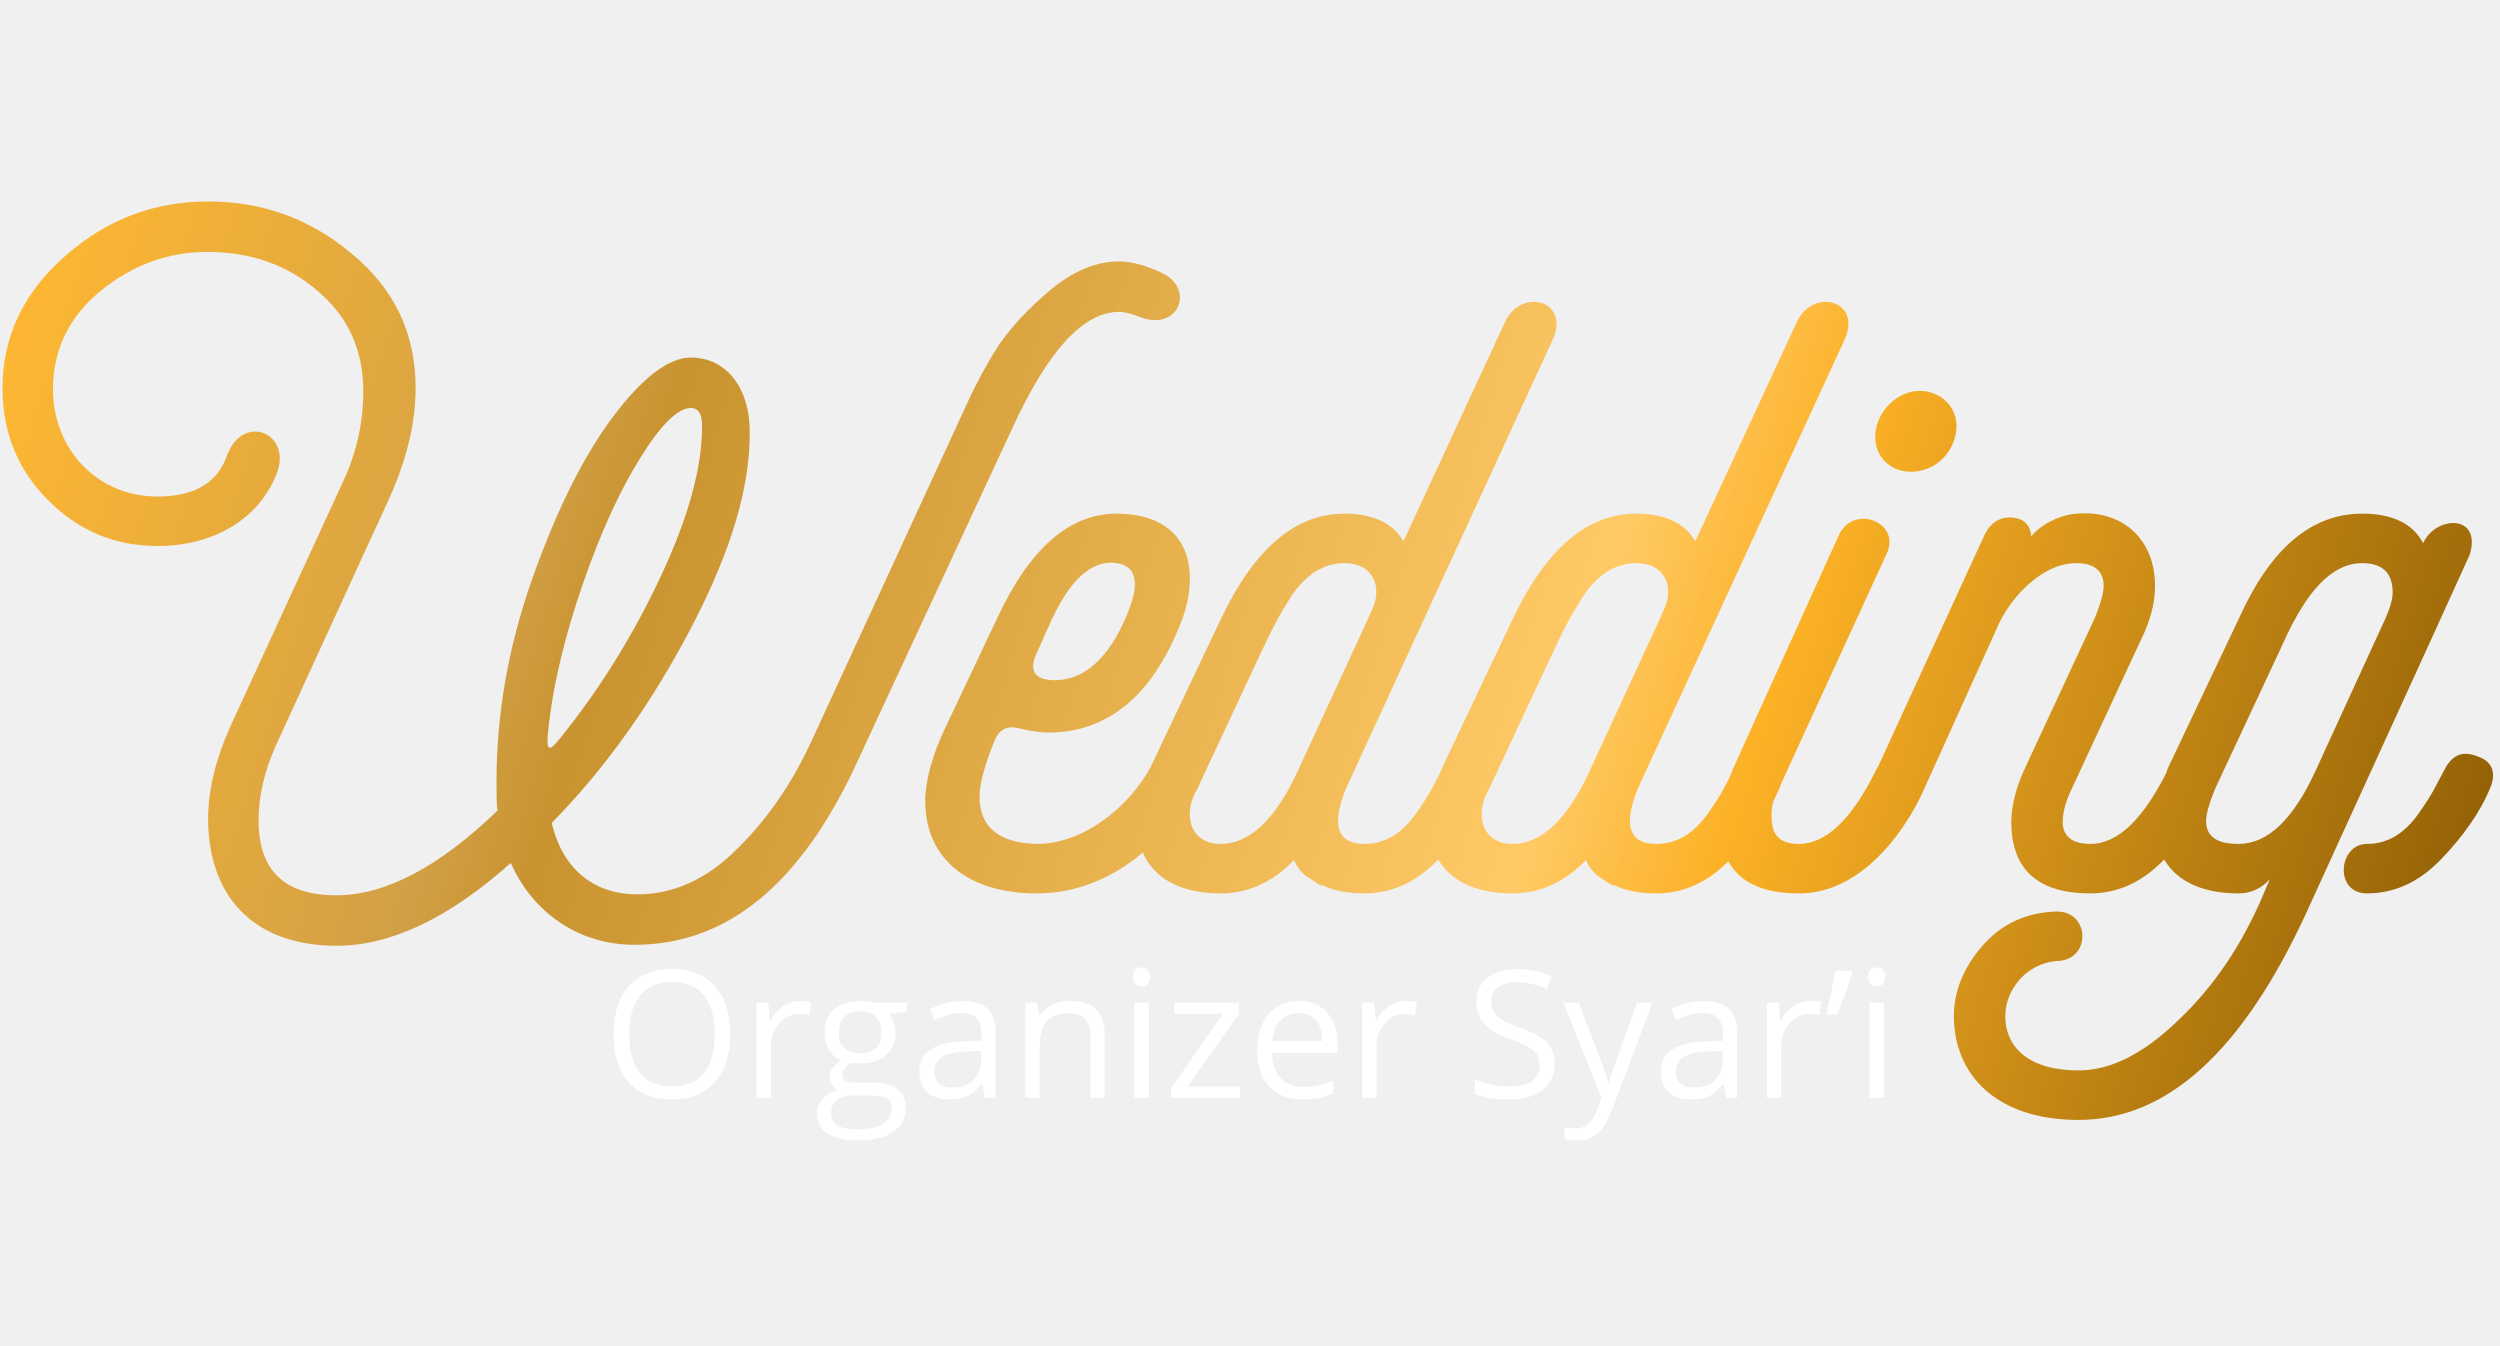
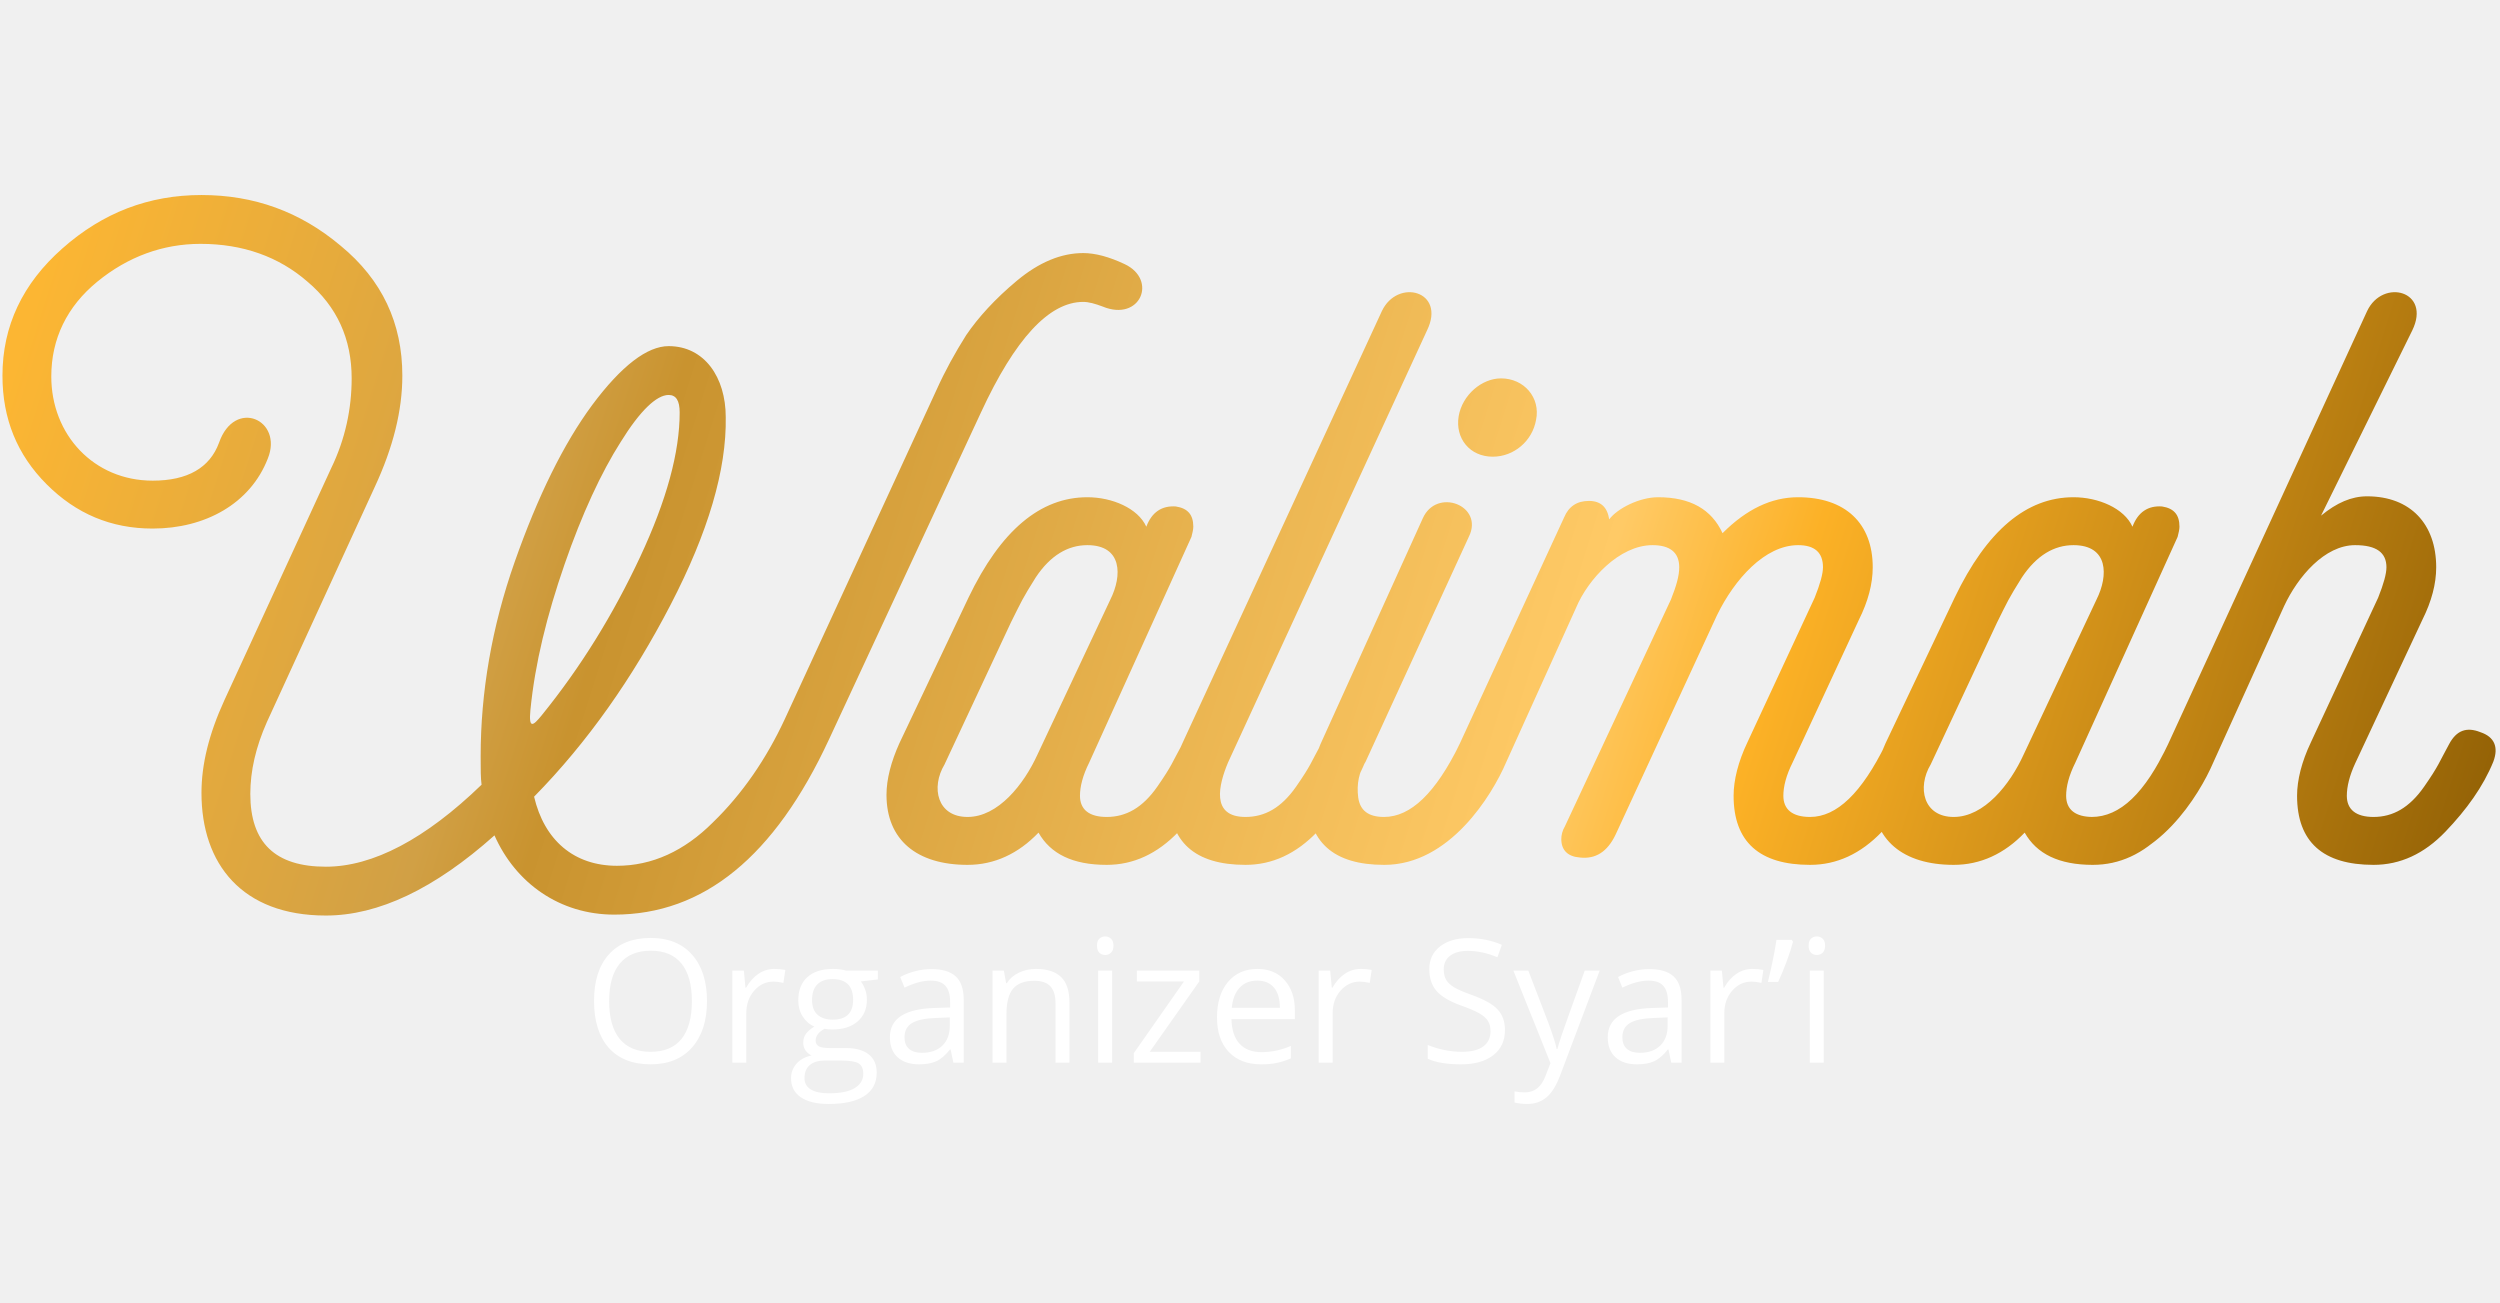
- <svg xmlns="http://www.w3.org/2000/svg" width="394" height="212" viewBox="0 0 394 212" fill="none">
-   <path d="M35.65 72.1C34.15 76.15 30.55 78.25 24.85 78.25C15.25 78.25 8.35 70.75 8.35 61.3C8.35 55.15 10.9 49.9 15.85 45.85C20.8 41.8 26.5 39.7 32.65 39.7C39.55 39.7 45.4 41.8 50.05 45.85C54.85 49.9 57.25 55.15 57.25 61.6C57.25 66.55 56.2 71.5 53.95 76.15L36.55 113.95C34 119.5 32.8 124.45 32.8 129.1C32.8 140.65 39.4 149.05 53.05 149.05C61.6 149.05 70.75 144.7 80.5 136C83.95 143.8 91.15 148.9 100 148.9C114.55 148.9 126.1 139.45 134.95 120.4L159.7 67.15C165.25 55.15 170.8 49.15 176.35 49.15C177.25 49.15 178.3 49.45 179.5 49.9C185.65 52.45 188.5 45.55 183.1 43C180.55 41.8 178.3 41.2 176.35 41.2C172.75 41.2 169.15 42.7 165.55 45.7C161.95 48.7 159.25 51.7 157.3 54.55C155.5 57.4 153.85 60.4 152.5 63.4L127.75 117.1C124.75 123.55 120.85 129.25 116.05 133.9C111.4 138.55 106.15 140.95 100.45 140.95C93.4 140.95 88.6 136.75 86.95 129.7C95.65 120.85 103 110.35 109.15 98.5C115.3 86.65 118.3 76.45 118.15 67.9C118.15 61.45 114.7 56.35 108.85 56.35C105.4 56.35 101.2 59.5 96.4 65.95C91.75 72.25 87.55 80.8 83.8 91.45C80.05 102.1 78.25 112.75 78.25 123.1C78.25 125.2 78.25 126.7 78.4 127.75C69.25 136.6 60.7 141.1 53.05 141.1C44.8 141.1 40.75 137.2 40.75 129.25C40.75 125.5 41.65 121.6 43.45 117.55L61 79.3C64 72.85 65.5 66.85 65.5 61.15C65.5 52.6 62.2 45.55 55.45 40C48.85 34.45 41.35 31.75 32.8 31.75C24.25 31.75 16.75 34.6 10.15 40.45C3.7 46.15 0.4 53.05 0.4 61.15C0.4 68.2 2.8 74.05 7.6 78.85C12.4 83.65 18.1 86.05 24.85 86.05C33.4 86.05 40.75 82 43.6 74.65C46.15 68.35 38.2 64.75 35.65 72.1ZM108.85 64.3C110.05 64.3 110.65 65.2 110.65 67.15C110.65 73.6 108.55 81.4 104.2 90.7C99.85 100 94.6 108.55 88.15 116.5C86.8 118.15 86.05 118.75 86.35 115.6C87.1 107.95 89.05 100.15 91.9 91.9C94.75 83.65 97.9 76.9 101.05 71.95C104.2 66.85 106.9 64.3 108.85 64.3ZM175.97 80.95C168.62 80.95 162.32 86.35 157.22 97.3L149.12 114.4C146.87 119.05 145.82 123.1 145.82 126.25C145.82 135.7 153.02 140.8 163.37 140.8C168.62 140.8 173.57 139.15 178.22 135.85C182.87 132.4 186.17 128.5 188.42 124C190.97 118.9 184.22 115.45 181.37 120.85C178.22 126.7 171.17 133 163.37 133C157.37 132.85 154.37 130.3 154.37 125.5C154.37 123.7 155.12 120.7 156.77 116.65C157.52 114.85 158.87 114.25 160.82 114.85C162.77 115.3 164.27 115.45 165.17 115.45C174.77 115.45 181.82 109.45 186.32 97.6C187.07 95.5 187.52 93.4 187.52 91.15C187.52 84.7 183.32 80.95 175.97 80.95ZM177.62 96.85C174.77 103.75 170.87 107.2 166.22 107.2C163.22 107.2 162.17 105.85 163.22 103.3L165.17 98.95C168.32 91.6 171.92 88.15 175.97 88.75C179.12 89.2 179.72 91.9 177.62 96.85ZM244.584 53.8C247.734 47.35 239.784 45.25 237.234 50.65L221.184 85.3C219.534 82.45 216.384 80.95 211.884 80.95C204.234 80.95 197.784 86.35 192.534 97.3L181.284 121C179.934 124 179.184 126.85 179.184 129.4C179.184 136.75 184.134 140.8 192.384 140.8C196.734 140.8 200.634 139 203.934 135.55C204.384 136.6 204.984 137.35 205.884 138.1C206.634 138.55 207.384 139.15 208.284 139.6V139.45C210.084 140.35 212.334 140.8 215.034 140.8C219.384 140.8 223.284 139 226.734 135.4C230.184 131.8 232.884 128.05 234.534 124C235.434 121.6 234.684 119.95 232.434 119.2C230.184 118.3 228.534 118.9 227.334 121.15C225.684 124.15 225.684 124.6 223.284 128.05C220.884 131.5 218.184 133 215.034 133C209.334 133 210.684 127.75 212.184 124.15L244.584 53.8ZM204.834 120.85C201.234 128.95 197.034 133 192.384 133C187.434 133 186.384 128.2 188.634 124.45L199.434 101.35C201.234 97.75 201.234 97.6 203.484 94C205.884 90.4 208.734 88.75 211.884 88.75C216.534 88.75 217.884 92.65 216.234 96.1L214.734 99.4L204.834 120.85ZM290.58 53.8C293.73 47.35 285.78 45.25 283.23 50.65L267.18 85.3C265.53 82.45 262.38 80.95 257.88 80.95C250.23 80.95 243.78 86.35 238.53 97.3L227.28 121C225.93 124 225.18 126.85 225.18 129.4C225.18 136.75 230.13 140.8 238.38 140.8C242.73 140.8 246.63 139 249.93 135.55C250.38 136.6 250.98 137.35 251.88 138.1C252.63 138.55 253.38 139.15 254.28 139.6V139.45C256.08 140.35 258.33 140.8 261.03 140.8C265.38 140.8 269.28 139 272.73 135.4C276.18 131.8 278.88 128.05 280.53 124C281.43 121.6 280.68 119.95 278.43 119.2C276.18 118.3 274.53 118.9 273.33 121.15C271.68 124.15 271.68 124.6 269.28 128.05C266.88 131.5 264.18 133 261.03 133C255.33 133 256.68 127.75 258.18 124.15L290.58 53.8ZM250.83 120.85C247.23 128.95 243.03 133 238.38 133C233.43 133 232.38 128.2 234.63 124.45L245.43 101.35C247.23 97.75 247.23 97.6 249.48 94C251.88 90.4 254.73 88.75 257.88 88.75C262.53 88.75 263.88 92.65 262.23 96.1L260.73 99.4L250.83 120.85ZM283.476 140.8C287.826 140.8 291.726 139 295.176 135.4C298.626 131.8 301.326 128.05 302.976 124C303.876 121.6 303.126 119.95 300.876 119.2C298.626 118.3 296.976 118.9 295.776 121.15C291.876 129.1 287.826 133 283.476 133C280.926 133 279.576 131.95 279.276 129.85C278.976 127.6 279.426 125.65 280.476 124L297.276 87.4C299.826 82.3 292.026 79.3 289.776 84.4L273.126 121.15C271.776 124.45 271.026 127.3 271.026 129.55C271.026 137.05 275.226 140.8 283.476 140.8ZM308.226 68.35C308.976 64.75 306.276 61.6 302.526 61.6C299.376 61.6 296.226 64.3 295.626 67.75C295.026 71.35 297.426 74.35 301.176 74.35C304.626 74.35 307.626 71.8 308.226 68.35ZM319.234 120.85C317.734 124 316.984 127 316.984 129.55C316.984 137.05 321.184 140.8 329.434 140.8C333.784 140.8 337.684 139 341.134 135.4C344.584 131.8 347.284 128.05 348.934 124C349.834 121.6 349.084 119.95 346.834 119.2C344.584 118.3 342.934 118.9 341.734 121.15C337.834 129.1 333.784 133 329.434 133C326.584 133 325.084 131.8 325.084 129.55C325.084 128.05 325.534 126.25 326.584 124.15L337.384 100.9C338.884 97.9 339.634 95.05 339.634 92.35C339.634 85 334.534 80.35 327.334 80.95C324.484 81.1 321.334 82.9 320.134 84.55C319.984 82.6 318.784 81.55 316.684 81.55C315.034 81.55 313.684 82.45 312.784 84.25L295.834 121.15C292.084 129.1 288.034 133 283.534 133C279.034 133 278.734 140.8 283.534 140.8C294.184 140.8 301.084 129.4 303.334 124.15L314.734 98.95C316.684 94.3 321.784 88.75 327.184 88.75C330.034 88.75 331.534 89.95 331.534 92.35C331.534 93.4 331.084 95.05 330.184 97.3L319.234 120.85ZM324.134 143.65C319.334 143.8 315.434 145.6 312.434 149.05C309.434 152.5 307.934 156.25 307.934 160.15C307.934 169.3 314.534 176.5 327.584 176.5C341.534 176.5 353.384 165.7 363.434 143.95L383.234 100.6L389.234 87.4C391.184 80.95 383.834 81.25 381.884 85.6C380.234 82.45 376.934 80.95 372.284 80.95C364.334 80.95 357.884 86.35 352.934 97.3L341.684 121C340.334 124.75 339.584 127.45 339.584 129.4C339.584 136.75 344.534 140.8 352.784 140.8C354.734 140.8 356.384 140.05 357.734 138.55L356.834 140.65C353.384 148.9 348.884 155.5 343.334 160.75C337.934 166 332.684 168.7 327.584 168.7C319.634 168.7 316.034 164.95 316.034 160.15C316.034 156.1 319.184 151.9 324.134 151.45C329.534 151.45 329.534 143.65 324.134 143.65ZM352.784 133C349.334 133 347.684 131.8 347.684 129.4C347.684 128.35 348.134 126.7 349.034 124.45L359.834 101.35C363.584 92.95 367.634 88.75 372.284 88.75C375.434 88.75 377.084 90.25 377.084 93.4C377.084 94.45 376.634 95.95 375.884 97.6L365.084 121.15C361.484 129.1 357.434 133 352.784 133ZM373.034 140.8C377.384 140.8 381.284 139 384.734 135.4C388.184 131.8 390.884 128.05 392.534 124C393.434 121.6 392.684 119.95 390.434 119.2C388.184 118.3 386.534 118.9 385.334 121.15C383.684 124.15 383.684 124.6 381.284 128.05C378.884 131.5 376.184 133 373.034 133C368.534 133 367.784 140.8 373.034 140.8Z" fill="url(#paint0_linear_54_18)" />
+ <svg xmlns="http://www.w3.org/2000/svg" width="407" height="212" viewBox="0 0 407 212" fill="none">
+   <path d="M35.65 72.1C34.15 76.15 30.55 78.25 24.85 78.25C15.25 78.25 8.35 70.75 8.35 61.3C8.35 55.15 10.9 49.9 15.85 45.85C20.8 41.8 26.5 39.7 32.65 39.7C39.55 39.7 45.4 41.8 50.05 45.85C54.85 49.9 57.25 55.15 57.25 61.6C57.25 66.55 56.2 71.5 53.95 76.15L36.55 113.95C34 119.5 32.8 124.45 32.8 129.1C32.8 140.65 39.4 149.05 53.05 149.05C61.6 149.05 70.75 144.7 80.5 136C83.95 143.8 91.15 148.9 100 148.9C114.55 148.9 126.1 139.45 134.95 120.4L159.7 67.15C165.25 55.15 170.8 49.15 176.35 49.15C177.25 49.15 178.3 49.45 179.5 49.9C185.65 52.45 188.5 45.55 183.1 43C180.55 41.8 178.3 41.2 176.35 41.2C172.75 41.2 169.15 42.7 165.55 45.7C161.95 48.7 159.25 51.7 157.3 54.55C155.5 57.4 153.85 60.4 152.5 63.4L127.75 117.1C124.75 123.55 120.85 129.25 116.05 133.9C111.4 138.55 106.15 140.95 100.45 140.95C93.4 140.95 88.6 136.75 86.95 129.7C95.65 120.85 103 110.35 109.15 98.5C115.3 86.65 118.3 76.45 118.15 67.9C118.15 61.45 114.7 56.35 108.85 56.35C105.4 56.35 101.2 59.5 96.4 65.95C91.75 72.25 87.55 80.8 83.8 91.45C80.05 102.1 78.25 112.75 78.25 123.1C78.25 125.2 78.25 126.7 78.4 127.75C69.25 136.6 60.7 141.1 53.05 141.1C44.8 141.1 40.75 137.2 40.75 129.25C40.75 125.5 41.65 121.6 43.45 117.55L61 79.3C64 72.85 65.5 66.85 65.5 61.15C65.5 52.6 62.2 45.55 55.45 40C48.85 34.45 41.35 31.75 32.8 31.75C24.25 31.75 16.75 34.6 10.15 40.45C3.7 46.15 0.4 53.05 0.4 61.15C0.4 68.2 2.8 74.05 7.6 78.85C12.4 83.65 18.1 86.05 24.85 86.05C33.4 86.05 40.75 82 43.6 74.65C46.15 68.35 38.2 64.75 35.65 72.1ZM108.85 64.3C110.05 64.3 110.65 65.2 110.65 67.15C110.65 73.6 108.55 81.4 104.2 90.7C99.85 100 94.6 108.55 88.15 116.5C86.8 118.15 86.05 118.75 86.35 115.6C87.1 107.95 89.05 100.15 91.9 91.9C94.75 83.65 97.9 76.9 101.05 71.95C104.2 66.85 106.9 64.3 108.85 64.3ZM180.17 140.8C184.52 140.8 188.42 139 191.87 135.4C195.32 131.8 198.02 128.05 199.67 124C200.57 121.6 199.82 119.95 197.57 119.2C195.32 118.3 193.67 118.9 192.47 121.15C190.82 124.15 190.82 124.6 188.42 128.05C186.02 131.5 183.32 133 180.17 133C177.32 133 175.82 131.8 175.82 129.55C175.82 128.05 176.27 126.25 177.32 124.15L193.97 87.4C194.12 86.8 194.27 86.2 194.27 85.75C194.27 83.8 193.37 82.75 191.42 82.45C189.17 82.3 187.52 83.35 186.62 85.75C185.27 82.75 181.07 80.95 177.02 80.95C169.37 80.95 162.92 86.35 157.67 97.3L146.42 121C145.07 124 144.32 126.85 144.32 129.4C144.32 136.75 149.27 140.8 157.52 140.8C161.87 140.8 165.77 139 169.07 135.55C171.02 139 174.62 140.8 180.17 140.8ZM168.92 122.8C166.67 127.75 162.47 133 157.52 133C152.57 133 151.52 128.2 153.77 124.45L164.57 101.35C166.37 97.75 166.37 97.6 168.62 94C171.02 90.4 173.87 88.75 177.02 88.75C182.72 88.75 182.72 93.7 180.77 97.6L168.92 122.8ZM232.316 53.8C235.466 47.35 227.516 45.25 224.966 50.65L192.566 120.85C191.066 124 190.316 127 190.316 129.55C190.316 137.05 194.516 140.8 202.766 140.8C207.116 140.8 211.016 139 214.466 135.4C217.916 131.8 220.616 128.05 222.266 124C223.166 121.6 222.416 119.95 220.166 119.2C217.916 118.3 216.266 118.9 215.066 121.15C213.416 124.15 213.416 124.6 211.016 128.05C208.616 131.5 205.916 133 202.766 133C197.066 133 198.416 127.75 199.916 124.15L232.316 53.8ZM225.321 140.8C229.671 140.8 233.571 139 237.021 135.4C240.471 131.8 243.171 128.05 244.821 124C245.721 121.6 244.971 119.95 242.721 119.2C240.471 118.3 238.821 118.9 237.621 121.15C233.721 129.1 229.671 133 225.321 133C222.771 133 221.421 131.95 221.121 129.85C220.821 127.6 221.271 125.65 222.321 124L239.121 87.4C241.671 82.3 233.871 79.3 231.621 84.4L214.971 121.15C213.621 124.45 212.871 127.3 212.871 129.55C212.871 137.05 217.071 140.8 225.321 140.8ZM250.071 68.35C250.821 64.75 248.121 61.6 244.371 61.6C241.221 61.6 238.071 64.3 237.471 67.75C236.871 71.35 239.271 74.35 243.021 74.35C246.471 74.35 249.471 71.8 250.071 68.35ZM279.53 100.15C282.38 94.3 287.33 88.75 292.73 88.75C295.43 88.75 296.78 89.95 296.78 92.35C296.78 93.4 296.33 95.05 295.43 97.3L284.48 120.85C282.98 124 282.23 127 282.23 129.55C282.23 137.05 286.43 140.8 294.68 140.8C299.03 140.8 302.93 139 306.38 135.4C309.83 131.8 312.53 128.05 314.18 124C315.08 121.6 314.33 119.95 312.08 119.2C309.83 118.3 308.18 118.9 306.98 121.15C303.08 129.1 299.03 133 294.68 133C291.83 133 290.33 131.8 290.33 129.55C290.33 128.05 290.78 126.25 291.83 124.15L302.63 100.9C304.13 97.9 304.88 95.05 304.88 92.35C304.88 85.15 300.38 80.95 292.73 80.95C288.38 80.95 284.33 82.9 280.43 86.8C278.63 82.9 275.18 80.95 269.93 80.95C266.93 80.95 263.33 82.75 261.98 84.55C261.68 82.6 260.63 81.55 258.68 81.55C256.73 81.55 255.38 82.45 254.63 84.25L237.68 121C233.93 128.95 229.88 133 225.38 133C220.88 133 220.58 140.8 225.38 140.8C236.03 140.8 242.93 129.4 245.18 124.15L256.58 98.95C258.53 94.3 263.63 88.75 269.03 88.75C271.88 88.75 273.38 89.95 273.38 92.35C273.38 93.7 272.93 95.35 272.03 97.6L254.78 134.5C254.33 135.25 254.18 136 254.18 136.6C254.18 138.4 255.23 139.45 257.18 139.6C259.73 139.9 261.68 138.7 263.03 135.85L279.53 100.15ZM340.717 140.8C345.067 140.8 348.967 139 352.417 135.4C355.867 131.8 358.567 128.05 360.217 124C361.117 121.6 360.367 119.95 358.117 119.2C355.867 118.3 354.217 118.9 353.017 121.15C351.367 124.15 351.367 124.6 348.967 128.05C346.567 131.5 343.867 133 340.717 133C337.867 133 336.367 131.8 336.367 129.55C336.367 128.05 336.817 126.25 337.867 124.15L354.517 87.4C354.667 86.8 354.817 86.2 354.817 85.75C354.817 83.8 353.917 82.75 351.967 82.45C349.717 82.3 348.067 83.35 347.167 85.75C345.817 82.75 341.617 80.95 337.567 80.95C329.917 80.95 323.467 86.35 318.217 97.3L306.967 121C305.617 124 304.867 126.85 304.867 129.4C304.867 136.75 309.817 140.8 318.067 140.8C322.417 140.8 326.317 139 329.617 135.55C331.567 139 335.167 140.8 340.717 140.8ZM329.467 122.8C327.217 127.75 323.017 133 318.067 133C313.117 133 312.067 128.2 314.317 124.45L325.117 101.35C326.917 97.75 326.917 97.6 329.167 94C331.567 90.4 334.417 88.75 337.567 88.75C343.267 88.75 343.267 93.7 341.317 97.6L329.467 122.8ZM352.963 121.15C349.213 129.1 345.163 133 340.513 133C336.013 133 335.263 140.8 340.513 140.8C351.163 140.8 358.063 129.4 360.313 124.15L371.863 98.65C374.113 93.85 378.463 88.75 383.413 88.75C386.863 88.75 388.513 89.95 388.513 92.35C388.513 93.4 388.063 95.05 387.163 97.3L376.213 120.85C374.713 124 373.963 127 373.963 129.55C373.963 137.05 378.163 140.8 386.413 140.8C390.763 140.8 394.663 139 398.113 135.4C401.563 131.8 404.263 128.05 405.913 124C406.813 121.6 406.063 119.95 403.813 119.2C401.563 118.3 399.913 118.9 398.713 121.15C397.063 124.15 397.063 124.6 394.663 128.05C392.263 131.5 389.563 133 386.413 133C383.563 133 382.063 131.8 382.063 129.55C382.063 128.05 382.513 126.25 383.413 124.3L394.363 100.9C395.863 97.9 396.613 95.05 396.613 92.35C396.613 85.3 392.413 80.8 385.363 80.8C382.813 80.8 380.413 81.85 377.863 83.95L392.713 53.8C395.863 47.35 387.913 45.25 385.363 50.65L352.963 121.15Z" fill="url(#paint0_linear_54_18)" />
  <path d="M115.098 162.979C115.098 166.178 114.286 168.693 112.664 170.525C111.051 172.357 108.804 173.273 105.924 173.273C102.98 173.273 100.706 172.376 99.102 170.58C97.507 168.775 96.709 166.232 96.709 162.951C96.709 159.697 97.511 157.177 99.115 155.391C100.719 153.595 102.998 152.697 105.951 152.697C108.822 152.697 111.064 153.609 112.678 155.432C114.291 157.255 115.098 159.77 115.098 162.979ZM99.17 162.979C99.17 165.686 99.744 167.741 100.893 169.145C102.05 170.539 103.727 171.236 105.924 171.236C108.139 171.236 109.811 170.539 110.941 169.145C112.072 167.75 112.637 165.695 112.637 162.979C112.637 160.29 112.072 158.253 110.941 156.867C109.82 155.473 108.157 154.775 105.951 154.775C103.736 154.775 102.05 155.477 100.893 156.881C99.744 158.275 99.17 160.308 99.17 162.979ZM126.062 157.742C126.728 157.742 127.325 157.797 127.854 157.906L127.539 160.012C126.919 159.875 126.372 159.807 125.898 159.807C124.686 159.807 123.647 160.299 122.781 161.283C121.924 162.268 121.496 163.493 121.496 164.961V173H119.227V158.016H121.1L121.359 160.791H121.469C122.025 159.816 122.695 159.064 123.479 158.535C124.262 158.007 125.124 157.742 126.062 157.742ZM142.92 158.016V159.451L140.145 159.779C140.4 160.098 140.628 160.518 140.828 161.037C141.029 161.548 141.129 162.126 141.129 162.773C141.129 164.241 140.628 165.412 139.625 166.287C138.622 167.162 137.246 167.6 135.496 167.6C135.049 167.6 134.63 167.563 134.238 167.49C133.272 168.001 132.789 168.643 132.789 169.418C132.789 169.828 132.958 170.133 133.295 170.334C133.632 170.525 134.211 170.621 135.031 170.621H137.684C139.306 170.621 140.55 170.963 141.416 171.646C142.291 172.33 142.729 173.324 142.729 174.627C142.729 176.286 142.063 177.548 140.732 178.414C139.402 179.289 137.46 179.727 134.908 179.727C132.949 179.727 131.436 179.362 130.369 178.633C129.312 177.904 128.783 176.874 128.783 175.543C128.783 174.632 129.075 173.843 129.658 173.178C130.242 172.512 131.062 172.061 132.119 171.824C131.736 171.651 131.413 171.382 131.148 171.018C130.893 170.653 130.766 170.229 130.766 169.746C130.766 169.199 130.911 168.721 131.203 168.311C131.495 167.9 131.955 167.504 132.584 167.121C131.809 166.802 131.176 166.26 130.684 165.494C130.201 164.729 129.959 163.854 129.959 162.869C129.959 161.229 130.451 159.966 131.436 159.082C132.42 158.189 133.814 157.742 135.619 157.742C136.403 157.742 137.109 157.833 137.738 158.016H142.92ZM130.971 175.516C130.971 176.327 131.312 176.942 131.996 177.361C132.68 177.781 133.66 177.99 134.936 177.99C136.84 177.99 138.249 177.703 139.16 177.129C140.081 176.564 140.541 175.794 140.541 174.818C140.541 174.007 140.29 173.442 139.789 173.123C139.288 172.813 138.344 172.658 136.959 172.658H134.238C133.208 172.658 132.406 172.904 131.832 173.396C131.258 173.889 130.971 174.595 130.971 175.516ZM132.201 162.814C132.201 163.863 132.497 164.656 133.09 165.193C133.682 165.731 134.507 166 135.564 166C137.779 166 138.887 164.924 138.887 162.773C138.887 160.522 137.766 159.396 135.523 159.396C134.457 159.396 133.637 159.684 133.062 160.258C132.488 160.832 132.201 161.684 132.201 162.814ZM155.211 173L154.76 170.867H154.65C153.903 171.806 153.156 172.444 152.408 172.781C151.67 173.109 150.745 173.273 149.633 173.273C148.147 173.273 146.98 172.891 146.133 172.125C145.294 171.359 144.875 170.27 144.875 168.857C144.875 165.831 147.295 164.245 152.135 164.1L154.678 164.018V163.088C154.678 161.912 154.423 161.046 153.912 160.49C153.411 159.925 152.604 159.643 151.492 159.643C150.243 159.643 148.831 160.025 147.254 160.791L146.557 159.055C147.295 158.654 148.102 158.339 148.977 158.111C149.861 157.883 150.745 157.77 151.629 157.77C153.415 157.77 154.737 158.166 155.594 158.959C156.46 159.752 156.893 161.023 156.893 162.773V173H155.211ZM150.084 171.4C151.497 171.4 152.604 171.013 153.406 170.238C154.217 169.464 154.623 168.379 154.623 166.984V165.631L152.354 165.727C150.549 165.79 149.245 166.073 148.443 166.574C147.65 167.066 147.254 167.837 147.254 168.885C147.254 169.705 147.5 170.329 147.992 170.758C148.493 171.186 149.191 171.4 150.084 171.4ZM171.836 173V163.307C171.836 162.085 171.558 161.174 171.002 160.572C170.446 159.971 169.576 159.67 168.391 159.67C166.823 159.67 165.674 160.094 164.945 160.941C164.216 161.789 163.852 163.188 163.852 165.139V173H161.582V158.016H163.428L163.797 160.066H163.906C164.371 159.328 165.023 158.758 165.861 158.357C166.7 157.947 167.634 157.742 168.664 157.742C170.469 157.742 171.827 158.18 172.738 159.055C173.65 159.921 174.105 161.311 174.105 163.225V173H171.836ZM181.051 173H178.781V158.016H181.051V173ZM178.59 153.955C178.59 153.436 178.717 153.057 178.973 152.82C179.228 152.574 179.547 152.451 179.93 152.451C180.294 152.451 180.609 152.574 180.873 152.82C181.137 153.066 181.27 153.445 181.27 153.955C181.27 154.465 181.137 154.848 180.873 155.104C180.609 155.35 180.294 155.473 179.93 155.473C179.547 155.473 179.228 155.35 178.973 155.104C178.717 154.848 178.59 154.465 178.59 153.955ZM195.447 173H184.578V171.455L192.754 159.779H185.084V158.016H195.242V159.779L187.176 171.236H195.447V173ZM205.291 173.273C203.076 173.273 201.326 172.599 200.041 171.25C198.765 169.901 198.127 168.028 198.127 165.631C198.127 163.215 198.719 161.297 199.904 159.875C201.098 158.453 202.698 157.742 204.703 157.742C206.581 157.742 208.066 158.362 209.16 159.602C210.254 160.832 210.801 162.459 210.801 164.482V165.918H200.479C200.524 167.677 200.966 169.012 201.805 169.924C202.652 170.835 203.842 171.291 205.373 171.291C206.986 171.291 208.581 170.954 210.158 170.279V172.303C209.356 172.649 208.595 172.895 207.875 173.041C207.164 173.196 206.303 173.273 205.291 173.273ZM204.676 159.643C203.473 159.643 202.511 160.035 201.791 160.818C201.08 161.602 200.661 162.687 200.533 164.072H208.367C208.367 162.641 208.048 161.548 207.41 160.791C206.772 160.025 205.861 159.643 204.676 159.643ZM221.52 157.742C222.185 157.742 222.782 157.797 223.311 157.906L222.996 160.012C222.376 159.875 221.829 159.807 221.355 159.807C220.143 159.807 219.104 160.299 218.238 161.283C217.382 162.268 216.953 163.493 216.953 164.961V173H214.684V158.016H216.557L216.816 160.791H216.926C217.482 159.816 218.152 159.064 218.936 158.535C219.719 158.007 220.581 157.742 221.52 157.742ZM245.008 167.682C245.008 169.441 244.37 170.812 243.094 171.797C241.818 172.781 240.086 173.273 237.898 173.273C235.529 173.273 233.706 172.968 232.43 172.357V170.115C233.25 170.462 234.143 170.735 235.109 170.936C236.076 171.136 237.033 171.236 237.98 171.236C239.53 171.236 240.697 170.945 241.48 170.361C242.264 169.769 242.656 168.949 242.656 167.9C242.656 167.208 242.515 166.643 242.232 166.205C241.959 165.758 241.494 165.348 240.838 164.975C240.191 164.601 239.202 164.177 237.871 163.703C236.012 163.038 234.681 162.249 233.879 161.338C233.086 160.426 232.689 159.237 232.689 157.77C232.689 156.229 233.268 155.003 234.426 154.092C235.583 153.18 237.115 152.725 239.02 152.725C241.007 152.725 242.834 153.089 244.502 153.818L243.777 155.842C242.128 155.149 240.523 154.803 238.965 154.803C237.734 154.803 236.773 155.067 236.08 155.596C235.387 156.124 235.041 156.858 235.041 157.797C235.041 158.49 235.169 159.059 235.424 159.506C235.679 159.943 236.107 160.349 236.709 160.723C237.32 161.087 238.249 161.493 239.498 161.939C241.594 162.687 243.035 163.489 243.818 164.346C244.611 165.202 245.008 166.314 245.008 167.682ZM246.375 158.016H248.809L252.09 166.561C252.81 168.511 253.257 169.919 253.43 170.785H253.539C253.658 170.32 253.904 169.527 254.277 168.406C254.66 167.276 255.9 163.812 257.996 158.016H260.43L253.99 175.078C253.352 176.764 252.605 177.958 251.748 178.66C250.9 179.371 249.857 179.727 248.617 179.727C247.924 179.727 247.241 179.649 246.566 179.494V177.676C247.068 177.785 247.628 177.84 248.248 177.84C249.807 177.84 250.919 176.965 251.584 175.215L252.418 173.082L246.375 158.016ZM272.078 173L271.627 170.867H271.518C270.77 171.806 270.023 172.444 269.275 172.781C268.537 173.109 267.612 173.273 266.5 173.273C265.014 173.273 263.848 172.891 263 172.125C262.161 171.359 261.742 170.27 261.742 168.857C261.742 165.831 264.162 164.245 269.002 164.1L271.545 164.018V163.088C271.545 161.912 271.29 161.046 270.779 160.49C270.278 159.925 269.471 159.643 268.359 159.643C267.111 159.643 265.698 160.025 264.121 160.791L263.424 159.055C264.162 158.654 264.969 158.339 265.844 158.111C266.728 157.883 267.612 157.77 268.496 157.77C270.283 157.77 271.604 158.166 272.461 158.959C273.327 159.752 273.76 161.023 273.76 162.773V173H272.078ZM266.951 171.4C268.364 171.4 269.471 171.013 270.273 170.238C271.085 169.464 271.49 168.379 271.49 166.984V165.631L269.221 165.727C267.416 165.79 266.113 166.073 265.311 166.574C264.518 167.066 264.121 167.837 264.121 168.885C264.121 169.705 264.367 170.329 264.859 170.758C265.361 171.186 266.058 171.4 266.951 171.4ZM285.285 157.742C285.951 157.742 286.548 157.797 287.076 157.906L286.762 160.012C286.142 159.875 285.595 159.807 285.121 159.807C283.909 159.807 282.87 160.299 282.004 161.283C281.147 162.268 280.719 163.493 280.719 164.961V173H278.449V158.016H280.322L280.582 160.791H280.691C281.247 159.816 281.917 159.064 282.701 158.535C283.485 158.007 284.346 157.742 285.285 157.742ZM291.697 153.012L291.902 153.312C291.665 154.224 291.324 155.286 290.877 156.498C290.43 157.701 289.965 158.822 289.482 159.861H287.814C288.452 157.264 288.917 154.98 289.209 153.012H291.697ZM296.906 173H294.637V158.016H296.906V173ZM294.445 153.955C294.445 153.436 294.573 153.057 294.828 152.82C295.083 152.574 295.402 152.451 295.785 152.451C296.15 152.451 296.464 152.574 296.729 152.82C296.993 153.066 297.125 153.445 297.125 153.955C297.125 154.465 296.993 154.848 296.729 155.104C296.464 155.35 296.15 155.473 295.785 155.473C295.402 155.473 295.083 155.35 294.828 155.104C294.573 154.848 294.445 154.465 294.445 153.955Z" fill="white" />
  <defs>
-     <linearGradient id="paint0_linear_54_18" x1="12.381" y1="25.44" x2="407.164" y2="145.937" gradientUnits="userSpaceOnUse">
+     <linearGradient id="paint0_linear_54_18" x1="12.794" y1="25.44" x2="419.336" y2="154.027" gradientUnits="userSpaceOnUse">
      <stop stop-color="#FCB633" />
      <stop offset="0.203" stop-color="#D1A045" />
      <stop offset="0.245" stop-color="#C9932F" />
      <stop offset="0.604" stop-color="#FFCA66" />
      <stop offset="0.677" stop-color="#FCB126" />
      <stop offset="1" stop-color="#815400" />
    </linearGradient>
  </defs>
</svg>
